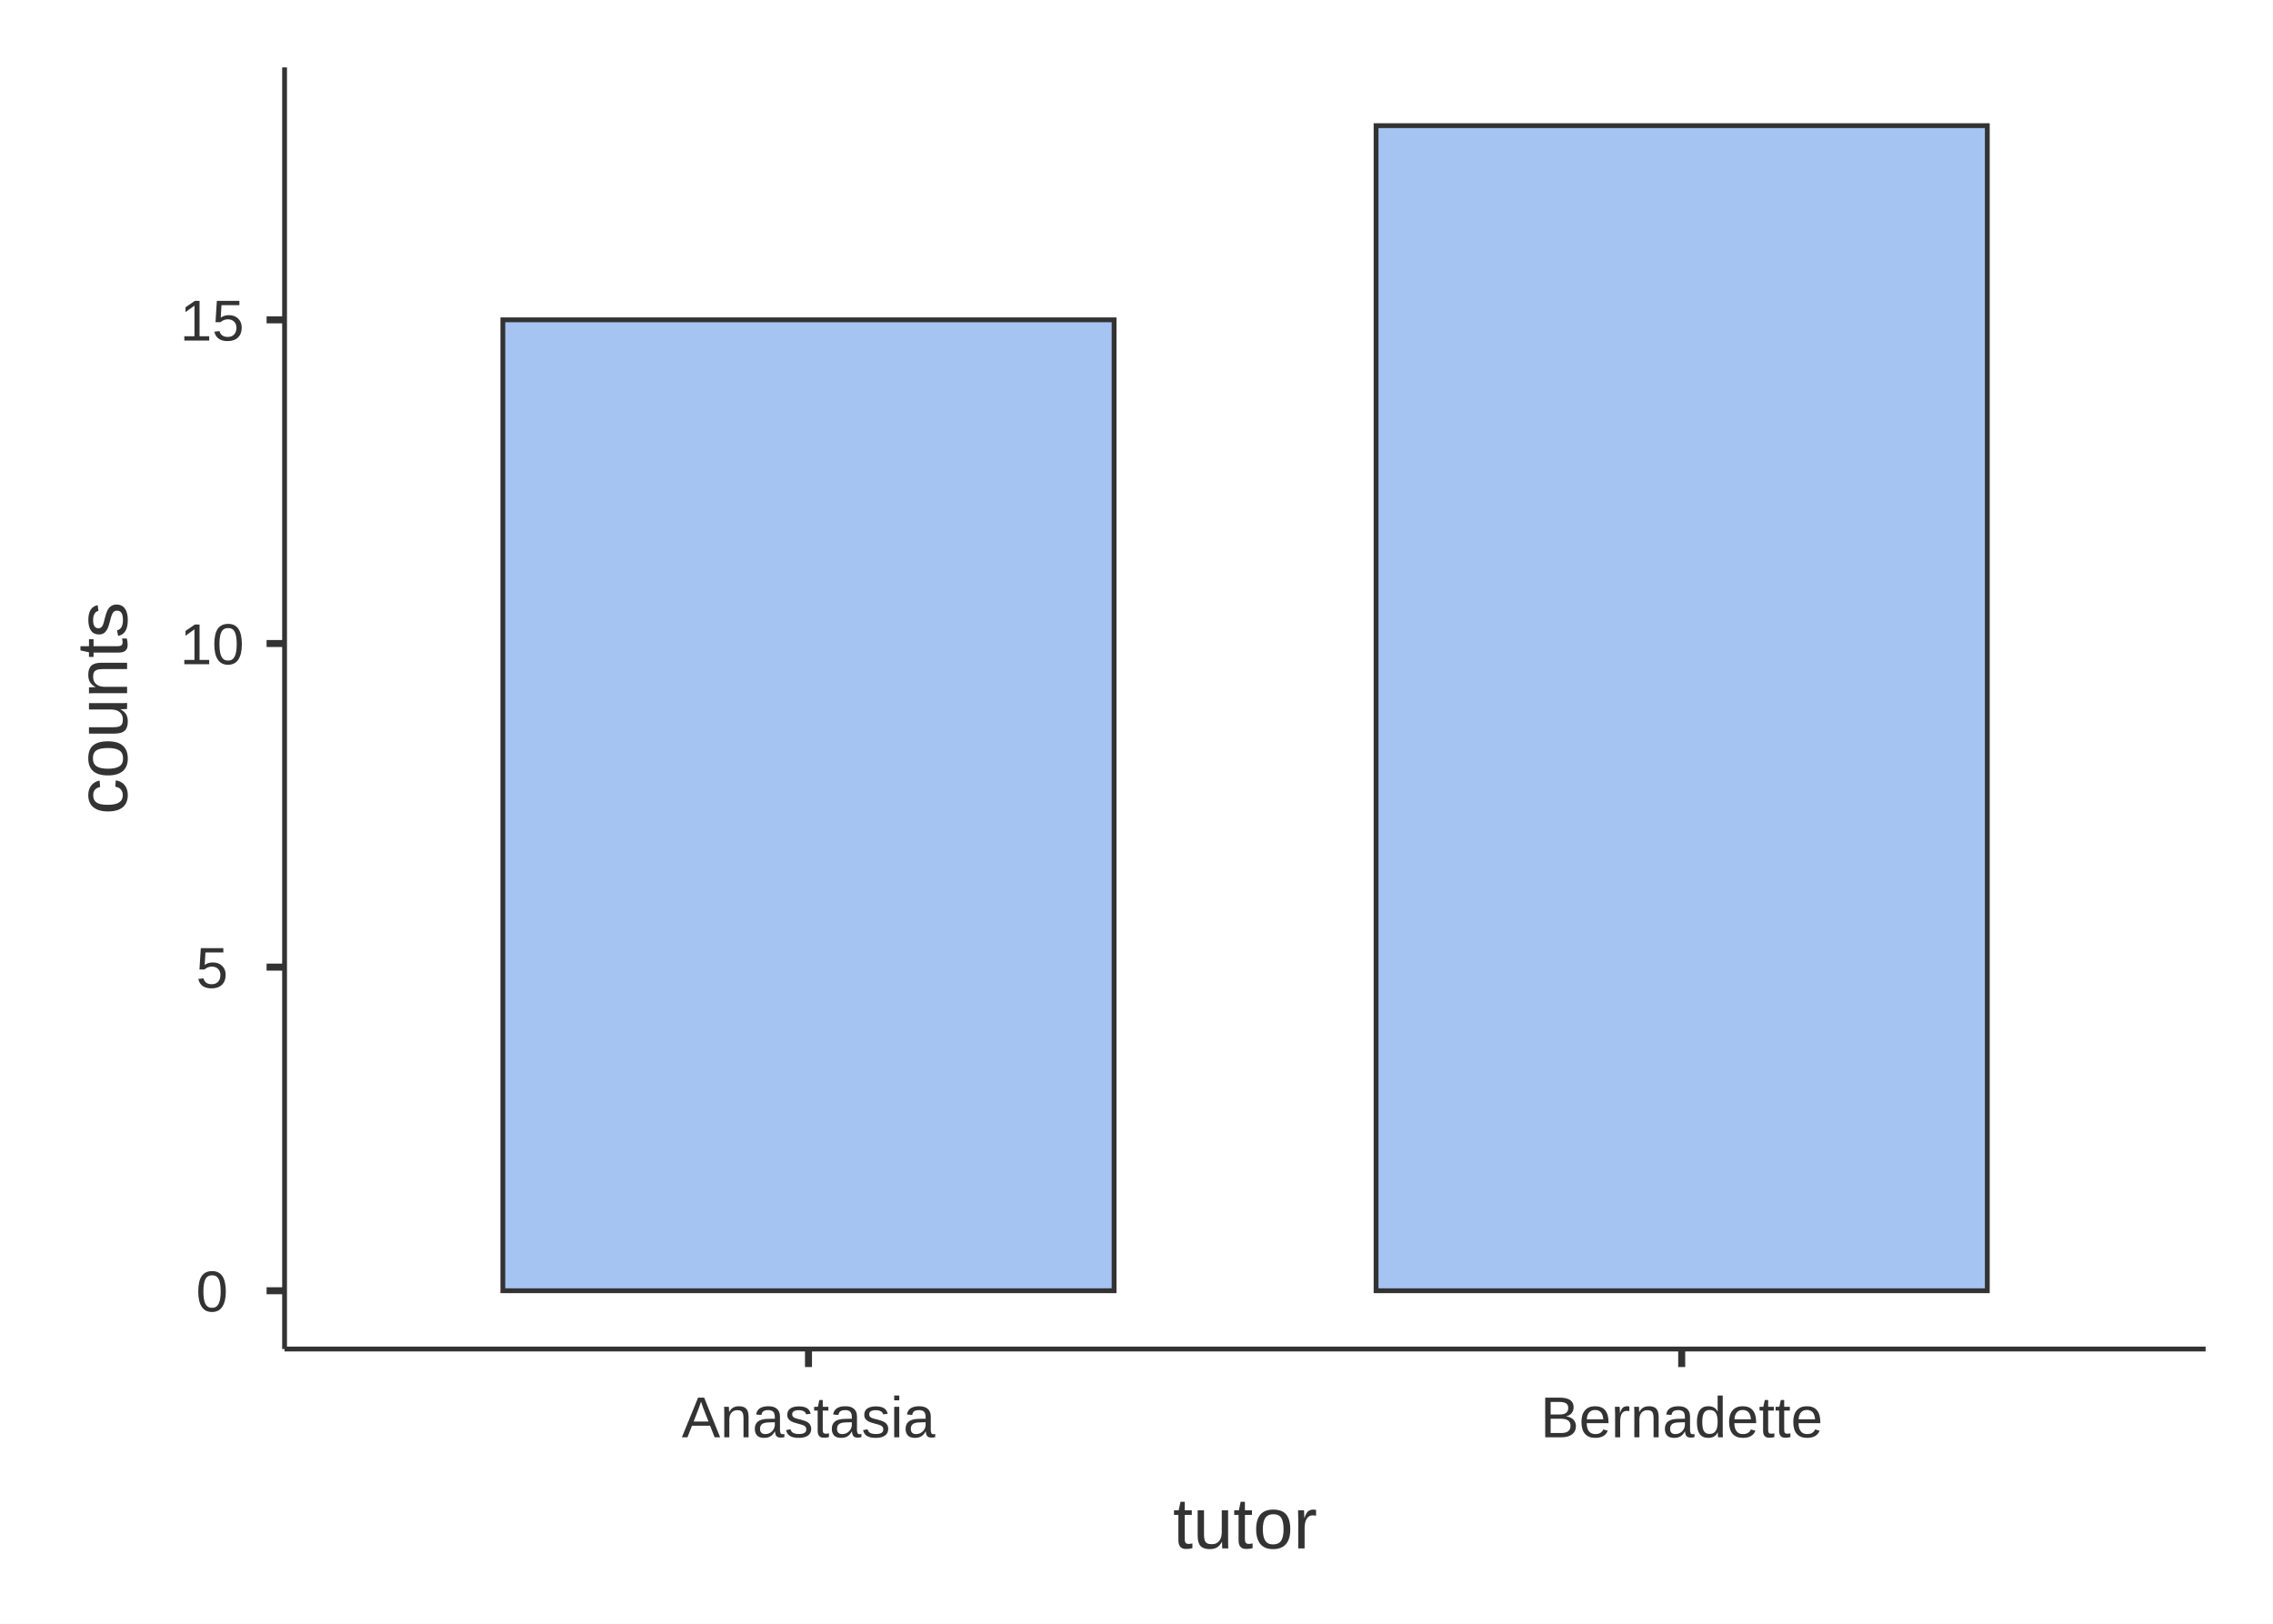
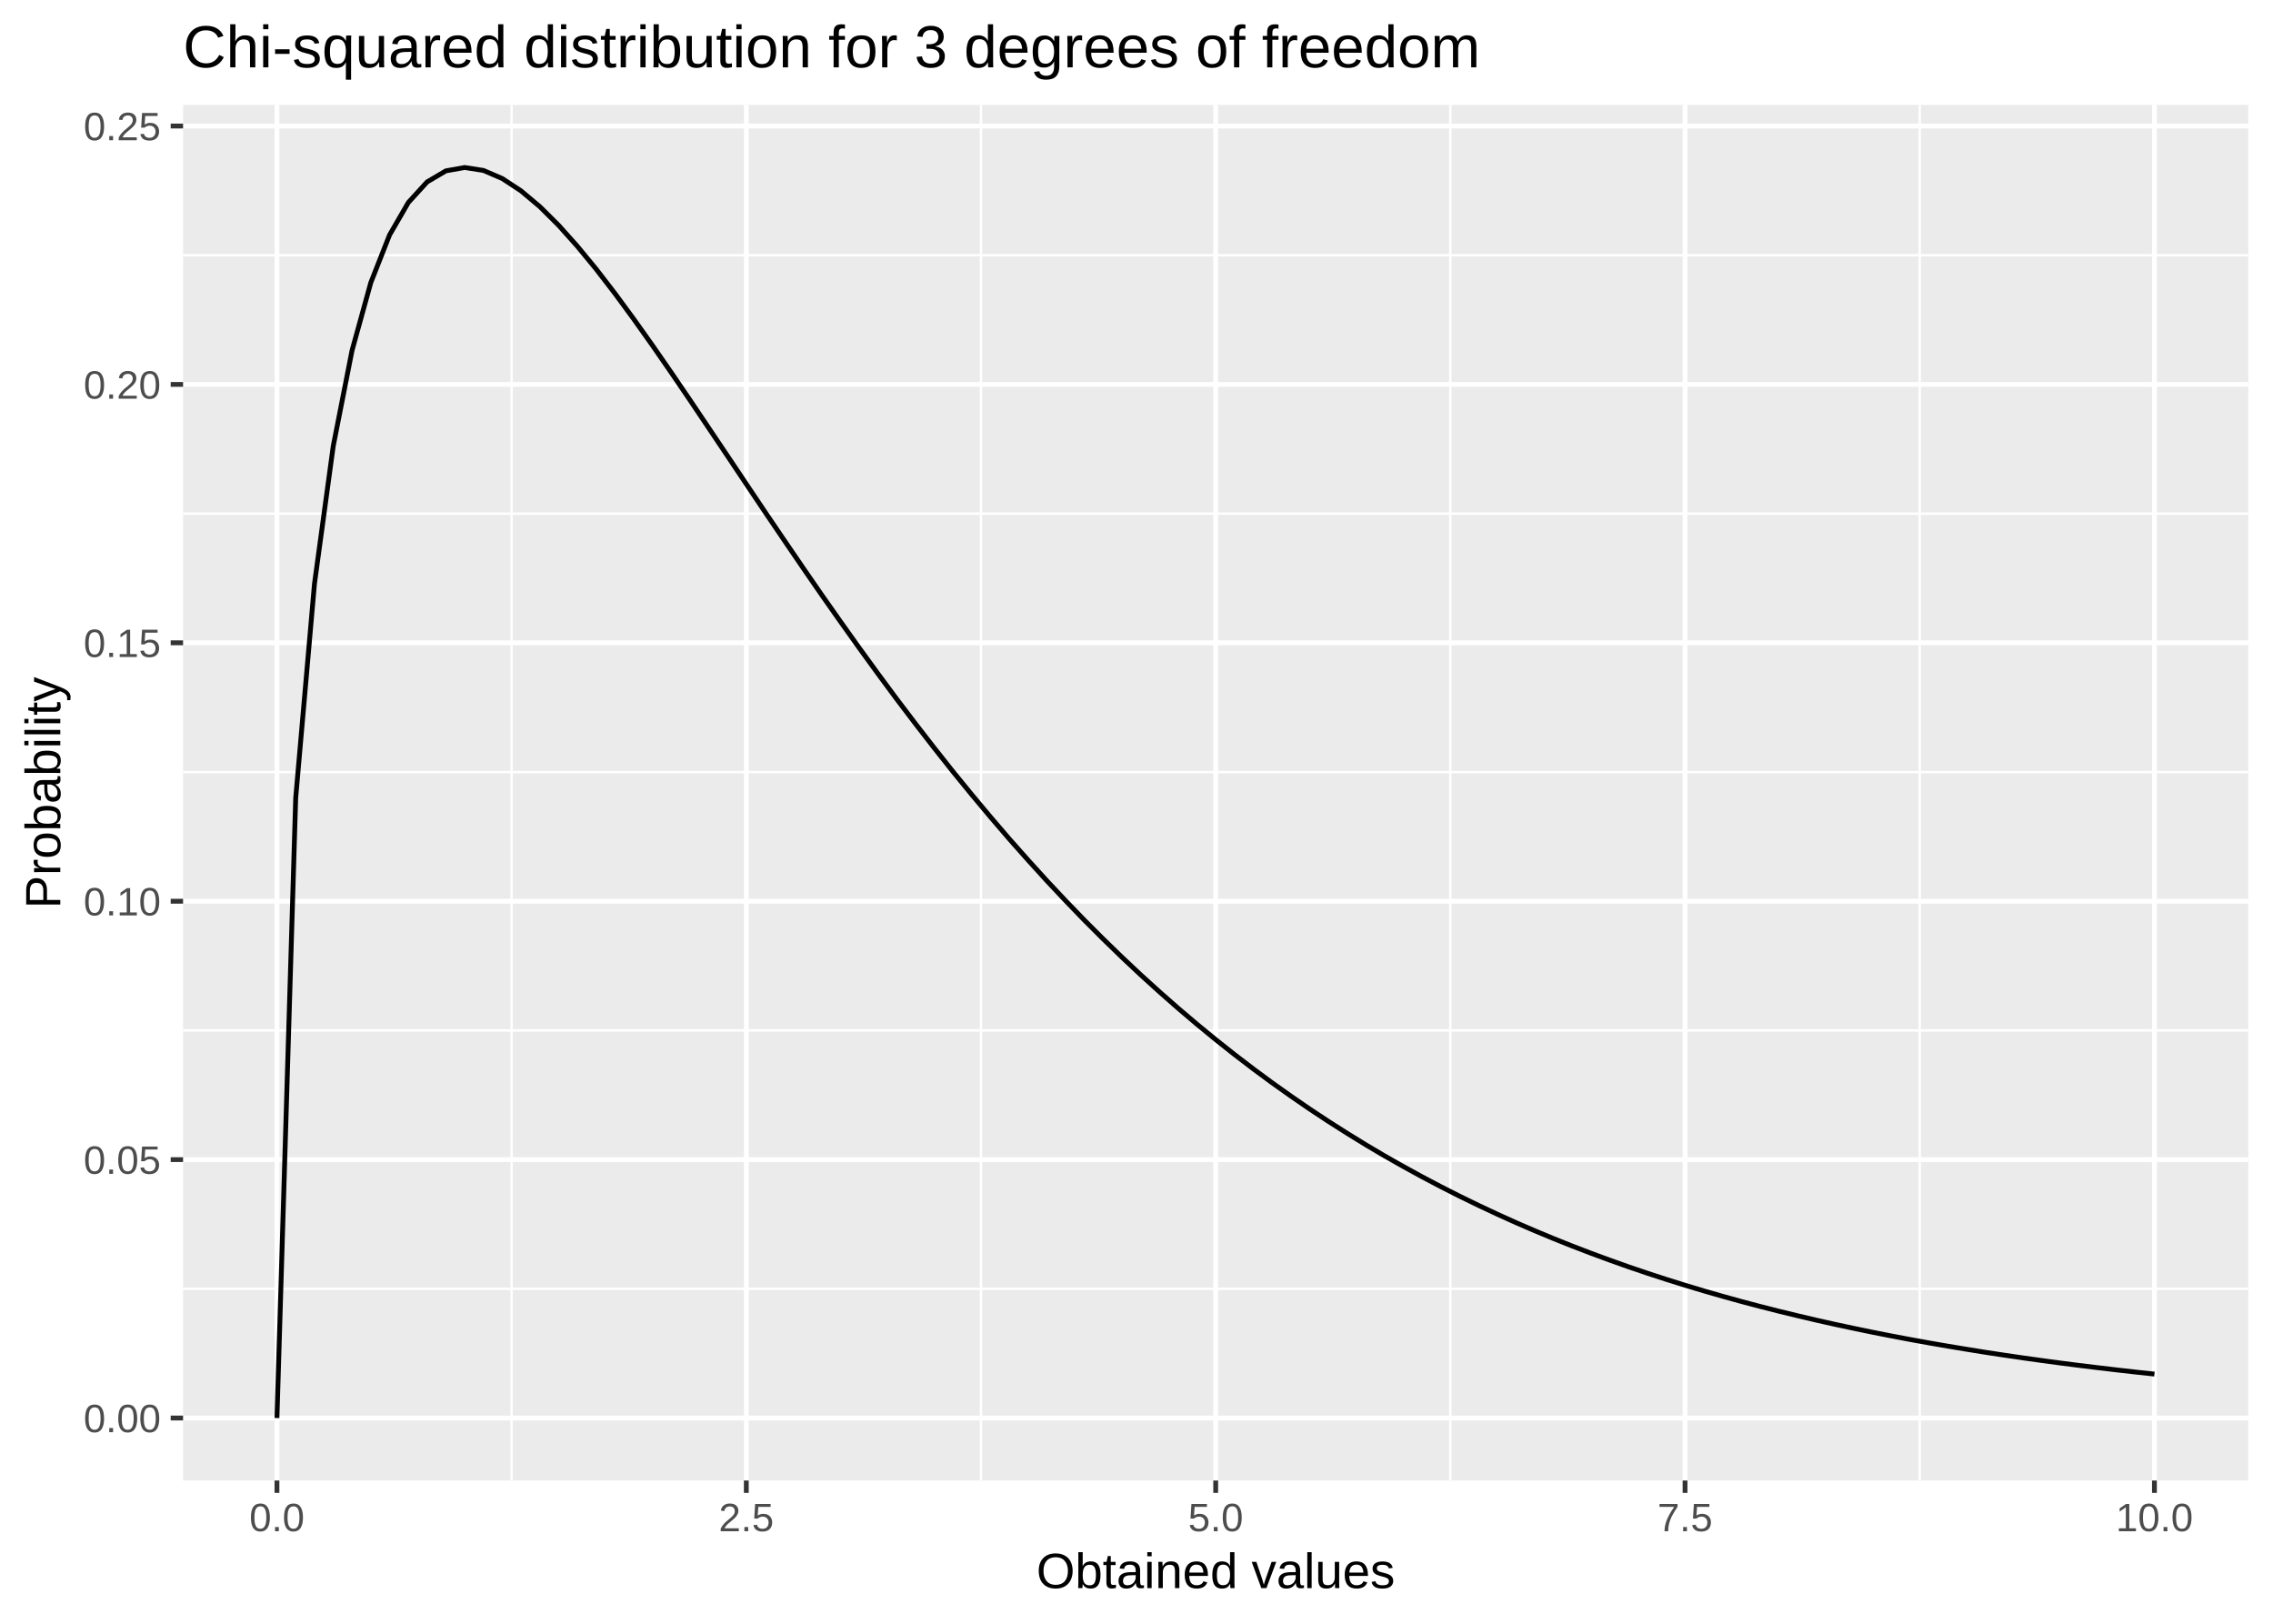
<svg xmlns="http://www.w3.org/2000/svg" class="svglite" width="504.00pt" height="360.00pt" viewBox="0 0 504.00 360.00">
  <defs>
    <style type="text/css">
    .svglite line, .svglite polyline, .svglite polygon, .svglite path, .svglite rect, .svglite circle {
      fill: none;
      stroke: #000000;
      stroke-linecap: round;
      stroke-linejoin: round;
      stroke-miterlimit: 10.00;
    }
  </style>
  </defs>
  <rect width="100%" height="100%" style="stroke: none; fill: #FFFFFF;" />
  <defs>
    <clipPath id="cpMC4wMHw1MDQuMDB8MC4wMHwzNjAuMDA=">
      <rect x="0.00" y="0.00" width="504.00" height="360.00" />
    </clipPath>
  </defs>
  <g clip-path="url(#cpMC4wMHw1MDQuMDB8MC4wMHwzNjAuMDA=)">
-     <rect x="0.00" y="0.00" width="504.00" height="360.00" style="stroke-width: 1.55; stroke: none;" />
+     <rect x="0.00" y="0.00" width="504.00" height="360.00" style="stroke-width: 1.07; stroke: #FFFFFF; fill: #FFFFFF;" />
  </g>
  <defs>
-     <clipPath id="cpNjMuMTB8NDg5LjA2fDE0Ljk0fDI5OS4wOQ==">
-       <rect x="63.10" y="14.94" width="425.96" height="284.15" />
+     <clipPath id="cpNDAuNTl8NDk4LjUyfDIzLjI4fDMyOC4yNQ==">
+       <rect x="40.59" y="23.28" width="457.93" height="304.97" />
    </clipPath>
  </defs>
-   <g clip-path="url(#cpNjMuMTB8NDg5LjA2fDE0Ljk0fDI5OS4wOQ==)">
-     <rect x="63.10" y="14.94" width="425.96" height="284.15" style="stroke-width: 1.55; stroke: none;" />
-     <rect x="111.50" y="70.91" width="135.53" height="215.26" style="stroke-width: 1.07; stroke: #333333; stroke-linecap: square; stroke-linejoin: miter; fill: #A6C4F1;" />
-     <rect x="305.12" y="27.86" width="135.53" height="258.31" style="stroke-width: 1.07; stroke: #333333; stroke-linecap: square; stroke-linejoin: miter; fill: #A6C4F1;" />
+   <g clip-path="url(#cpNDAuNTl8NDk4LjUyfDIzLjI4fDMyOC4yNQ==)">
+     <rect x="40.59" y="23.28" width="457.93" height="304.97" style="stroke-width: 1.07; stroke: none; fill: #EBEBEB;" />
+     <polyline points="40.59,285.74 498.52,285.74 " style="stroke-width: 0.53; stroke: #FFFFFF; stroke-linecap: butt;" />
+     <polyline points="40.59,228.45 498.52,228.45 " style="stroke-width: 0.53; stroke: #FFFFFF; stroke-linecap: butt;" />
+     <polyline points="40.59,171.17 498.52,171.17 " style="stroke-width: 0.53; stroke: #FFFFFF; stroke-linecap: butt;" />
+     <polyline points="40.59,113.88 498.52,113.88 " style="stroke-width: 0.53; stroke: #FFFFFF; stroke-linecap: butt;" />
+     <polyline points="40.59,56.59 498.52,56.59 " style="stroke-width: 0.53; stroke: #FFFFFF; stroke-linecap: butt;" />
+     <polyline points="113.44,328.25 113.44,23.28 " style="stroke-width: 0.53; stroke: #FFFFFF; stroke-linecap: butt;" />
+     <polyline points="217.52,328.25 217.52,23.28 " style="stroke-width: 0.53; stroke: #FFFFFF; stroke-linecap: butt;" />
+     <polyline points="321.59,328.25 321.59,23.28 " style="stroke-width: 0.53; stroke: #FFFFFF; stroke-linecap: butt;" />
+     <polyline points="425.67,328.25 425.67,23.28 " style="stroke-width: 0.53; stroke: #FFFFFF; stroke-linecap: butt;" />
+     <polyline points="40.59,314.39 498.52,314.39 " style="stroke-width: 1.07; stroke: #FFFFFF; stroke-linecap: butt;" />
+     <polyline points="40.59,257.10 498.52,257.10 " style="stroke-width: 1.07; stroke: #FFFFFF; stroke-linecap: butt;" />
+     <polyline points="40.59,199.81 498.52,199.81 " style="stroke-width: 1.07; stroke: #FFFFFF; stroke-linecap: butt;" />
+     <polyline points="40.59,142.52 498.52,142.52 " style="stroke-width: 1.07; stroke: #FFFFFF; stroke-linecap: butt;" />
+     <polyline points="40.59,85.23 498.52,85.23 " style="stroke-width: 1.07; stroke: #FFFFFF; stroke-linecap: butt;" />
+     <polyline points="40.59,27.94 498.52,27.94 " style="stroke-width: 1.07; stroke: #FFFFFF; stroke-linecap: butt;" />
+     <polyline points="61.41,328.25 61.41,23.28 " style="stroke-width: 1.07; stroke: #FFFFFF; stroke-linecap: butt;" />
+     <polyline points="165.48,328.25 165.48,23.28 " style="stroke-width: 1.07; stroke: #FFFFFF; stroke-linecap: butt;" />
+     <polyline points="269.56,328.25 269.56,23.28 " style="stroke-width: 1.07; stroke: #FFFFFF; stroke-linecap: butt;" />
+     <polyline points="373.63,328.25 373.63,23.28 " style="stroke-width: 1.07; stroke: #FFFFFF; stroke-linecap: butt;" />
+     <polyline points="477.71,328.25 477.71,23.28 " style="stroke-width: 1.07; stroke: #FFFFFF; stroke-linecap: butt;" />
+     <polyline points="61.41,314.39 65.57,176.89 69.73,129.42 73.89,98.90 78.06,77.70 82.22,62.66 86.38,52.09 90.55,44.89 94.71,40.33 98.87,37.88 103.04,37.14 107.20,37.79 111.36,39.58 115.52,42.31 119.69,45.81 123.85,49.94 128.01,54.59 132.18,59.65 136.34,65.05 140.50,70.71 144.67,76.58 148.83,82.59 152.99,88.70 157.15,94.89 161.32,101.10 165.48,107.32 169.64,113.52 173.81,119.67 177.97,125.77 182.13,131.80 186.30,137.73 190.46,143.57 194.62,149.30 198.78,154.92 202.95,160.41 207.11,165.78 211.27,171.03 215.44,176.14 219.60,181.11 223.76,185.96 227.93,190.66 232.09,195.24 236.25,199.67 240.41,203.98 244.58,208.15 248.74,212.19 252.90,216.10 257.07,219.88 261.23,223.54 265.39,227.07 269.56,230.49 273.72,233.79 277.88,236.97 282.04,240.04 286.21,243.00 290.37,245.86 294.53,248.61 298.70,251.26 302.86,253.82 307.02,256.28 311.19,258.64 315.35,260.92 319.51,263.11 323.67,265.22 327.84,267.25 332.00,269.20 336.16,271.08 340.33,272.88 344.49,274.61 348.65,276.27 352.82,277.87 356.98,279.40 361.14,280.88 365.30,282.29 369.47,283.65 373.63,284.95 377.79,286.20 381.96,287.40 386.12,288.55 390.28,289.65 394.45,290.71 398.61,291.72 402.77,292.70 406.93,293.63 411.10,294.52 415.26,295.38 419.42,296.20 423.59,296.99 427.75,297.74 431.91,298.46 436.08,299.15 440.24,299.82 444.40,300.45 448.56,301.06 452.73,301.64 456.89,302.20 461.05,302.73 465.22,303.24 469.38,303.73 473.54,304.20 477.71,304.65 " style="stroke-width: 1.07; stroke-linecap: butt;" />
  </g>
  <g clip-path="url(#cpMC4wMHw1MDQuMDB8MC4wMHwzNjAuMDA=)">
-     <polyline points="63.10,299.09 63.10,14.94 " style="stroke-width: 1.07; stroke: #333333; stroke-linecap: butt;" />
-     <text x="47.02" y="290.76" text-anchor="middle" style="font-size: 12.80px; fill: #333333; font-family: Arial;" textLength="7.11px" lengthAdjust="spacingAndGlyphs">0</text>
-     <text x="47.02" y="219.01" text-anchor="middle" style="font-size: 12.80px; fill: #333333; font-family: Arial;" textLength="7.11px" lengthAdjust="spacingAndGlyphs">5</text>
-     <text x="47.02" y="147.26" text-anchor="middle" style="font-size: 12.80px; fill: #333333; font-family: Arial;" textLength="14.23px" lengthAdjust="spacingAndGlyphs">10</text>
-     <text x="47.02" y="75.50" text-anchor="middle" style="font-size: 12.80px; fill: #333333; font-family: Arial;" textLength="14.23px" lengthAdjust="spacingAndGlyphs">15</text>
-     <polyline points="59.11,286.17 63.10,286.17 " style="stroke-width: 1.55; stroke: #333333; stroke-linecap: butt;" />
-     <polyline points="59.11,214.42 63.10,214.42 " style="stroke-width: 1.55; stroke: #333333; stroke-linecap: butt;" />
-     <polyline points="59.11,142.67 63.10,142.67 " style="stroke-width: 1.55; stroke: #333333; stroke-linecap: butt;" />
-     <polyline points="59.11,70.91 63.10,70.91 " style="stroke-width: 1.55; stroke: #333333; stroke-linecap: butt;" />
-     <polyline points="63.10,299.09 489.06,299.09 " style="stroke-width: 1.07; stroke: #333333; stroke-linecap: butt;" />
-     <polyline points="179.27,303.08 179.27,299.09 " style="stroke-width: 1.55; stroke: #333333; stroke-linecap: butt;" />
-     <polyline points="372.89,303.08 372.89,299.09 " style="stroke-width: 1.55; stroke: #333333; stroke-linecap: butt;" />
-     <text x="179.27" y="318.67" text-anchor="middle" style="font-size: 12.80px; fill: #333333; font-family: Arial;" textLength="56.19px" lengthAdjust="spacingAndGlyphs">Anastasia</text>
-     <text x="372.89" y="318.67" text-anchor="middle" style="font-size: 12.80px; fill: #333333; font-family: Arial;" textLength="62.59px" lengthAdjust="spacingAndGlyphs">Bernadette</text>
-     <text x="276.08" y="343.30" text-anchor="middle" style="font-size: 16.00px; fill: #333333; font-family: Arial;" textLength="32.01px" lengthAdjust="spacingAndGlyphs">tutor</text>
-     <text transform="translate(28.18,157.02) rotate(-90)" text-anchor="middle" style="font-size: 16.00px; fill: #333333; font-family: Arial;" textLength="47.14px" lengthAdjust="spacingAndGlyphs">counts</text>
+     <text x="35.66" y="317.54" text-anchor="end" style="font-size: 8.80px; fill: #4D4D4D; font-family: Arial;" textLength="17.13px" lengthAdjust="spacingAndGlyphs">0.00</text>
+     <text x="35.66" y="260.25" text-anchor="end" style="font-size: 8.80px; fill: #4D4D4D; font-family: Arial;" textLength="17.13px" lengthAdjust="spacingAndGlyphs">0.05</text>
+     <text x="35.66" y="202.96" text-anchor="end" style="font-size: 8.80px; fill: #4D4D4D; font-family: Arial;" textLength="17.13px" lengthAdjust="spacingAndGlyphs">0.10</text>
+     <text x="35.66" y="145.67" text-anchor="end" style="font-size: 8.80px; fill: #4D4D4D; font-family: Arial;" textLength="17.13px" lengthAdjust="spacingAndGlyphs">0.15</text>
+     <text x="35.66" y="88.39" text-anchor="end" style="font-size: 8.80px; fill: #4D4D4D; font-family: Arial;" textLength="17.13px" lengthAdjust="spacingAndGlyphs">0.20</text>
+     <text x="35.66" y="31.10" text-anchor="end" style="font-size: 8.80px; fill: #4D4D4D; font-family: Arial;" textLength="17.13px" lengthAdjust="spacingAndGlyphs">0.25</text>
+     <polyline points="37.85,314.39 40.59,314.39 " style="stroke-width: 1.07; stroke: #333333; stroke-linecap: butt;" />
+     <polyline points="37.85,257.10 40.59,257.10 " style="stroke-width: 1.07; stroke: #333333; stroke-linecap: butt;" />
+     <polyline points="37.85,199.81 40.59,199.81 " style="stroke-width: 1.07; stroke: #333333; stroke-linecap: butt;" />
+     <polyline points="37.85,142.52 40.59,142.52 " style="stroke-width: 1.07; stroke: #333333; stroke-linecap: butt;" />
+     <polyline points="37.85,85.23 40.59,85.23 " style="stroke-width: 1.07; stroke: #333333; stroke-linecap: butt;" />
+     <polyline points="37.85,27.94 40.59,27.94 " style="stroke-width: 1.07; stroke: #333333; stroke-linecap: butt;" />
+     <polyline points="61.41,330.99 61.41,328.25 " style="stroke-width: 1.07; stroke: #333333; stroke-linecap: butt;" />
+     <polyline points="165.48,330.99 165.48,328.25 " style="stroke-width: 1.07; stroke: #333333; stroke-linecap: butt;" />
+     <polyline points="269.56,330.99 269.56,328.25 " style="stroke-width: 1.07; stroke: #333333; stroke-linecap: butt;" />
+     <polyline points="373.63,330.99 373.63,328.25 " style="stroke-width: 1.07; stroke: #333333; stroke-linecap: butt;" />
+     <polyline points="477.71,330.99 477.71,328.25 " style="stroke-width: 1.07; stroke: #333333; stroke-linecap: butt;" />
+     <text x="61.41" y="339.49" text-anchor="middle" style="font-size: 8.80px; fill: #4D4D4D; font-family: Arial;" textLength="12.23px" lengthAdjust="spacingAndGlyphs">0.0</text>
+     <text x="165.48" y="339.49" text-anchor="middle" style="font-size: 8.80px; fill: #4D4D4D; font-family: Arial;" textLength="12.23px" lengthAdjust="spacingAndGlyphs">2.5</text>
+     <text x="269.56" y="339.49" text-anchor="middle" style="font-size: 8.80px; fill: #4D4D4D; font-family: Arial;" textLength="12.23px" lengthAdjust="spacingAndGlyphs">5.0</text>
+     <text x="373.63" y="339.49" text-anchor="middle" style="font-size: 8.80px; fill: #4D4D4D; font-family: Arial;" textLength="12.23px" lengthAdjust="spacingAndGlyphs">7.5</text>
+     <text x="477.71" y="339.49" text-anchor="middle" style="font-size: 8.80px; fill: #4D4D4D; font-family: Arial;" textLength="17.13px" lengthAdjust="spacingAndGlyphs">10.0</text>
+     <text x="269.56" y="352.10" text-anchor="middle" style="font-size: 11.00px; font-family: Arial;" textLength="79.50px" lengthAdjust="spacingAndGlyphs">Obtained values</text>
+     <text transform="translate(13.37,175.77) rotate(-90)" text-anchor="middle" style="font-size: 11.00px; font-family: Arial;" textLength="51.36px" lengthAdjust="spacingAndGlyphs">Probability</text>
+     <text x="40.59" y="14.94" style="font-size: 13.20px; font-family: Arial;" textLength="287.43px" lengthAdjust="spacingAndGlyphs">Chi-squared distribution for 3 degrees of freedom</text>
  </g>
</svg>
